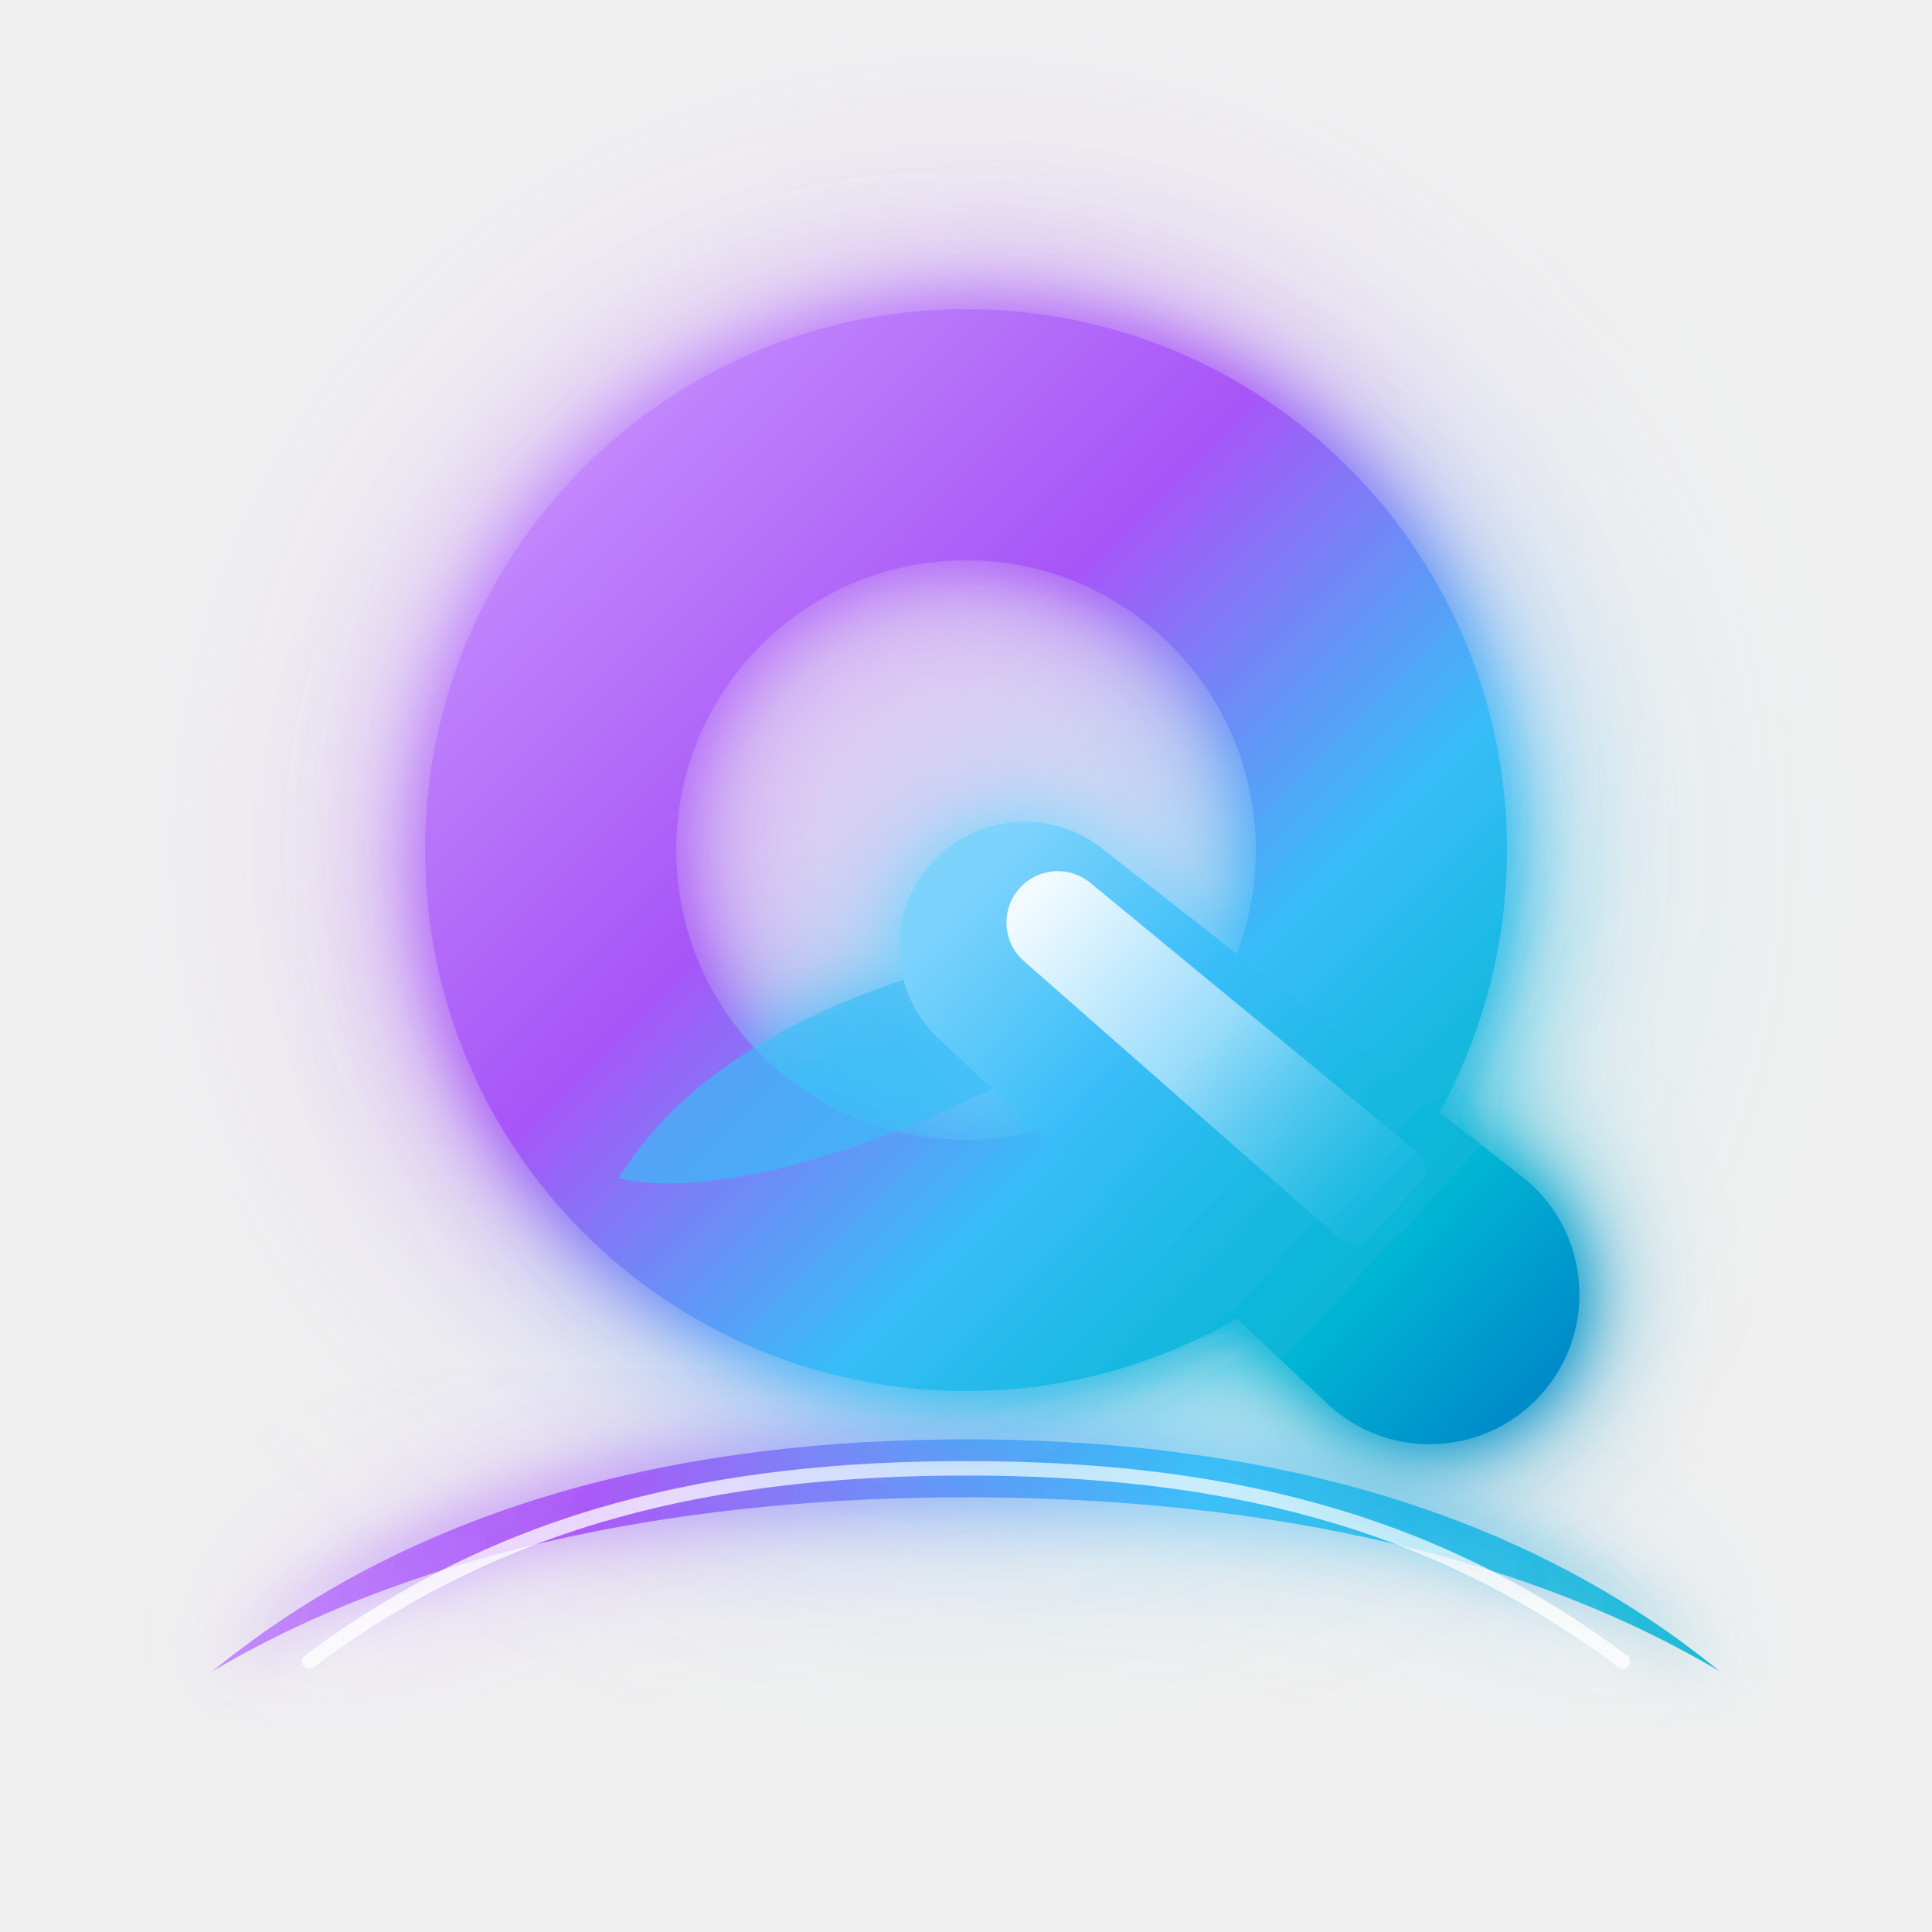
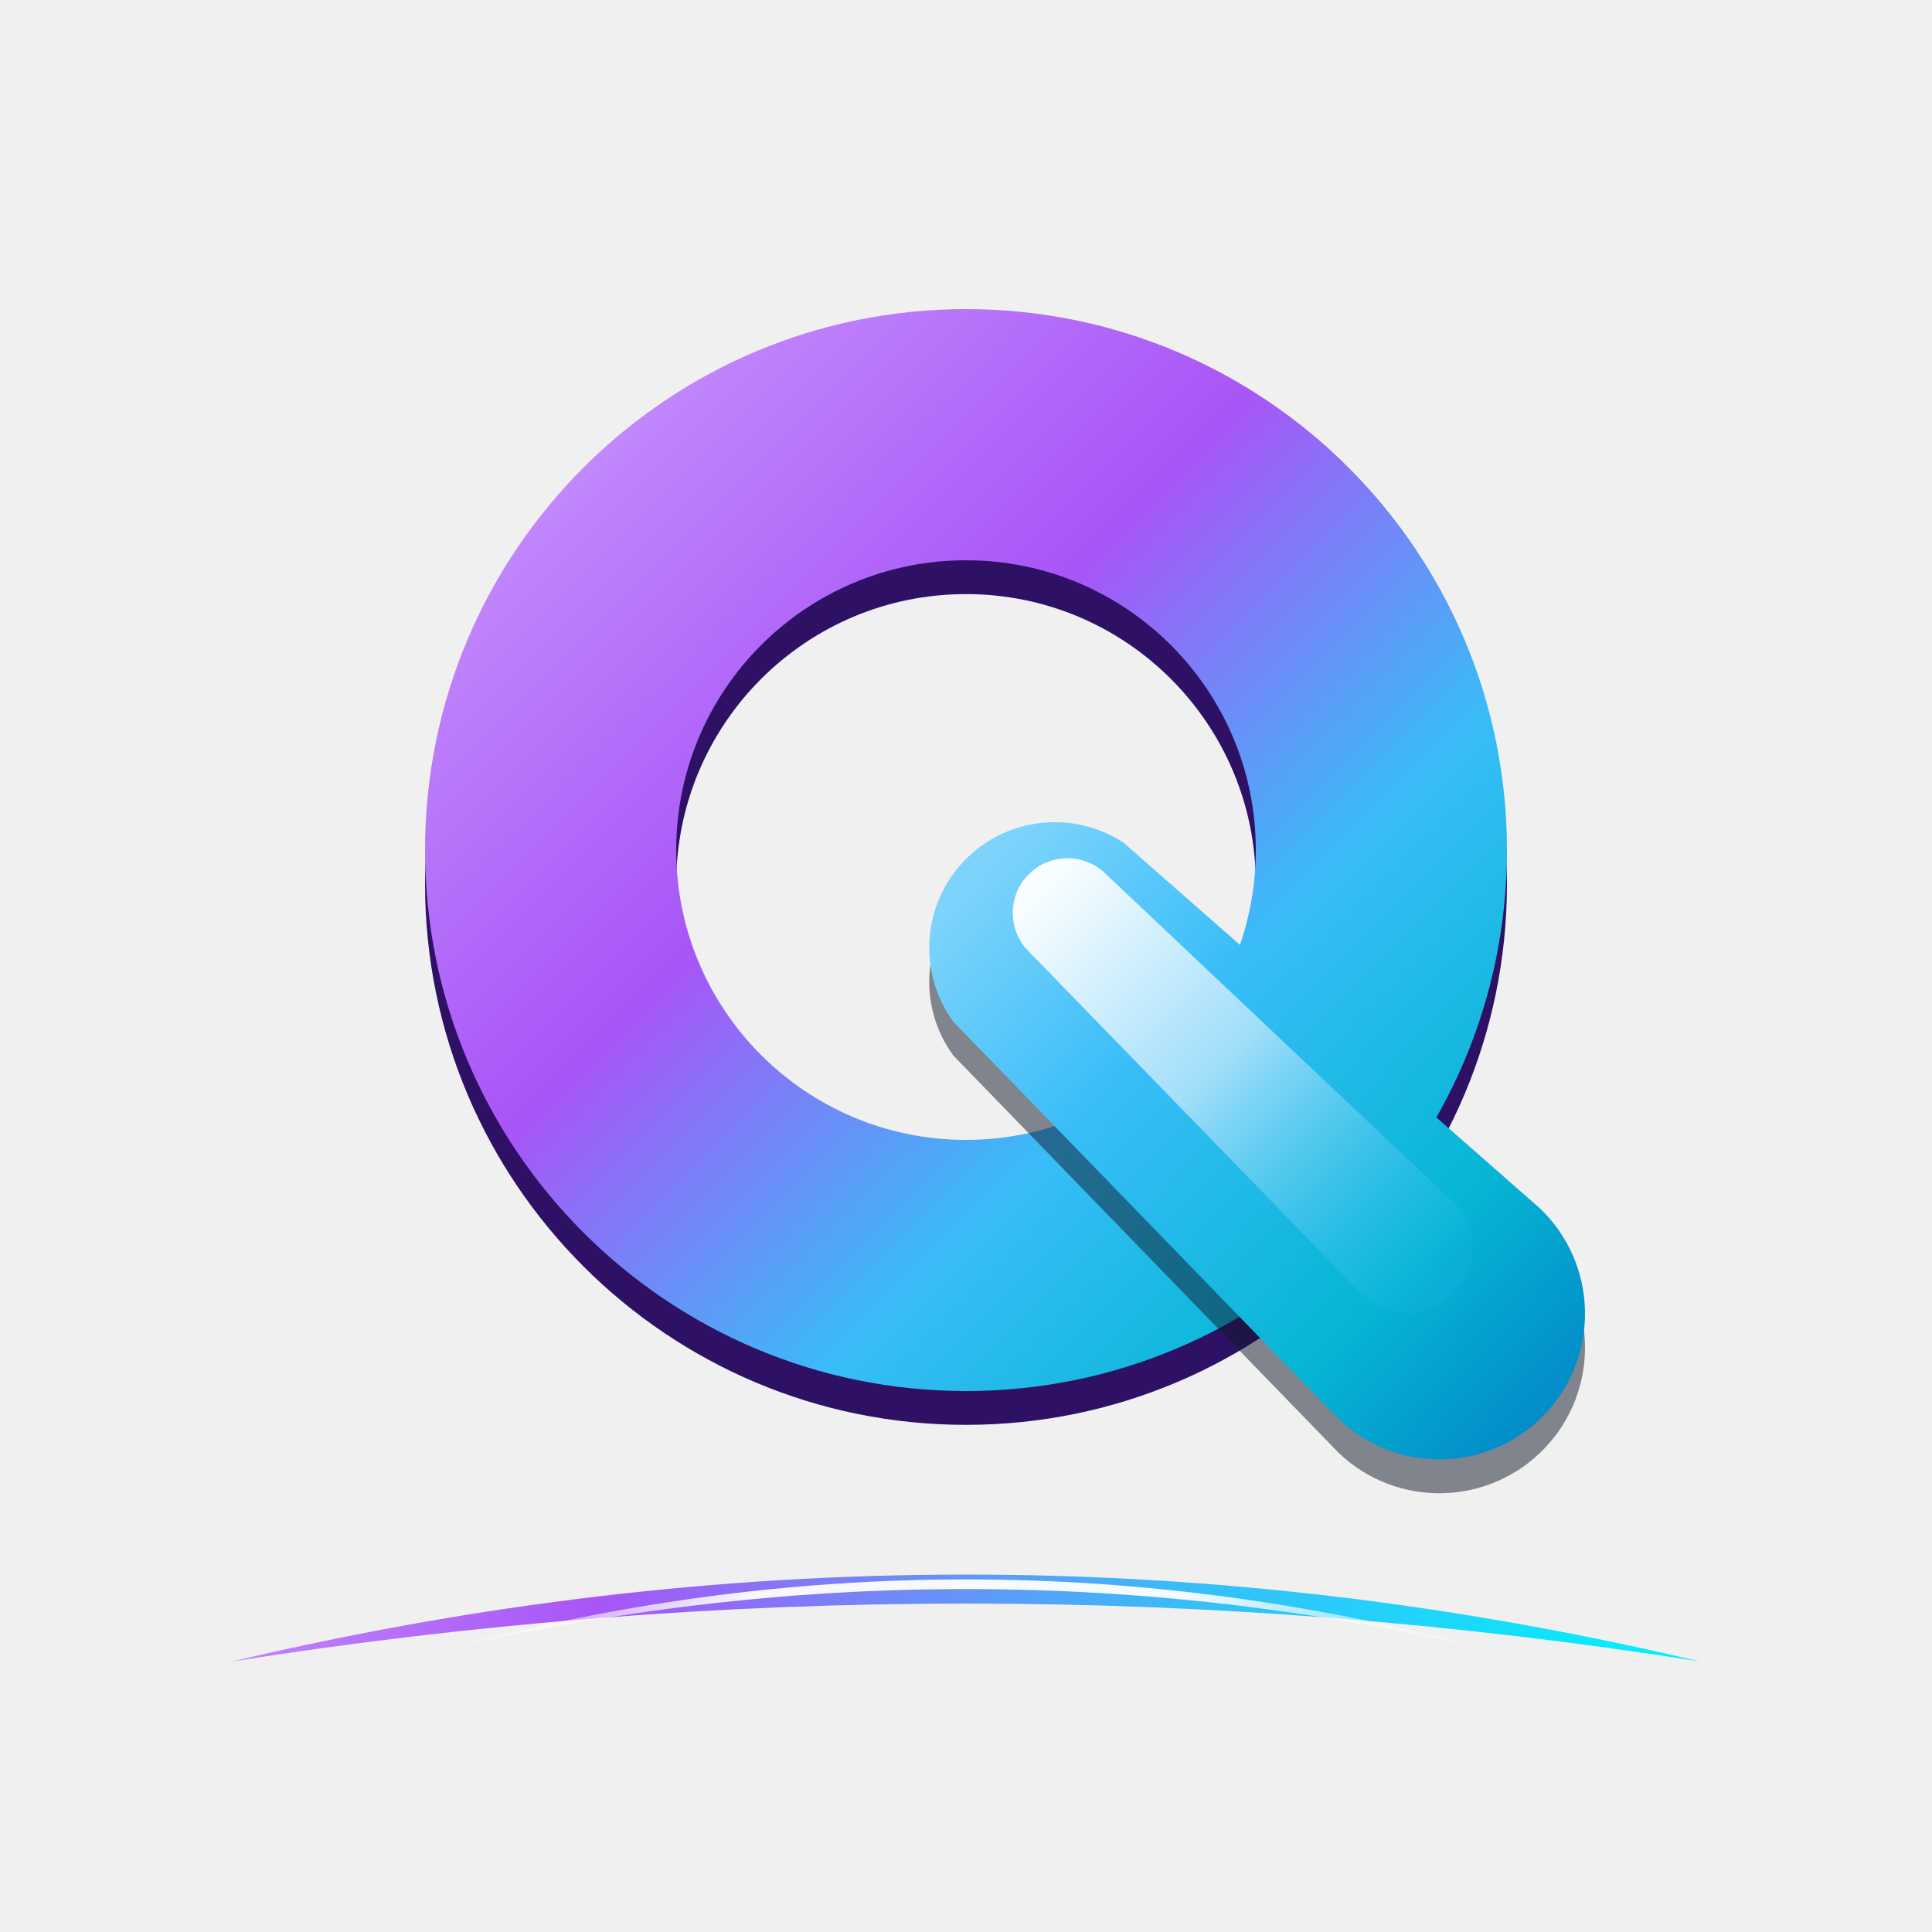
<svg xmlns="http://www.w3.org/2000/svg" viewBox="0 0 200 200" width="200" height="200" fill="none">
  <defs>
    <linearGradient id="sqRingGrad" x1="44" y1="32" x2="156" y2="144" gradientUnits="userSpaceOnUse">
      <stop offset="0%" stop-color="#d8b4fe" />
      <stop offset="16%" stop-color="#c084fc" />
      <stop offset="42%" stop-color="#a855f7" />
      <stop offset="68%" stop-color="#38bdf8" />
      <stop offset="88%" stop-color="#06b6d4" />
      <stop offset="100%" stop-color="#00f2fe" />
    </linearGradient>
-     <linearGradient id="sqTailGrad" x1="100" y1="92" x2="160" y2="148" gradientUnits="userSpaceOnUse">
+     <linearGradient id="sqTailGrad" x1="100" y1="92" x2="162" y2="150" gradientUnits="userSpaceOnUse">
      <stop offset="0%" stop-color="#7dd3fc" />
      <stop offset="30%" stop-color="#38bdf8" />
      <stop offset="70%" stop-color="#06b6d4" />
      <stop offset="100%" stop-color="#0284c7" />
    </linearGradient>
-     <linearGradient id="sqTailHl" x1="108" y1="92" x2="146" y2="126" gradientUnits="userSpaceOnUse">
-       <stop offset="0%" stop-color="#ffffff" stop-opacity="0.9" />
-       <stop offset="45%" stop-color="#e0f2fe" stop-opacity="0.6" />
+     <linearGradient id="sqTailHl" x1="108" y1="92" x2="148" y2="132" gradientUnits="userSpaceOnUse">
+       <stop offset="0%" stop-color="#ffffff" stop-opacity="0.95" />
+       <stop offset="45%" stop-color="#e0f2fe" stop-opacity="0.65" />
      <stop offset="100%" stop-color="#38bdf8" stop-opacity="0.1" />
    </linearGradient>
-     <linearGradient id="sqArchGrad" x1="22" y1="162" x2="178" y2="162" gradientUnits="userSpaceOnUse">
-       <stop offset="0%" stop-color="#c084fc" stop-opacity="0.95" />
+     <linearGradient id="sqArchGrad" x1="24" y1="162" x2="176" y2="162" gradientUnits="userSpaceOnUse">
+       <stop offset="0%" stop-color="#c084fc" />
      <stop offset="25%" stop-color="#a855f7" />
      <stop offset="65%" stop-color="#38bdf8" />
-       <stop offset="100%" stop-color="#06b6d4" stop-opacity="0.95" />
+       <stop offset="100%" stop-color="#00f2fe" />
    </linearGradient>
-     <filter id="sqGlow" x="-30%" y="-30%" width="160%" height="160%">
-       <feGaussianBlur stdDeviation="3" result="glow1" />
-       <feGaussianBlur stdDeviation="6.5" result="glow2" />
-       <feMerge>
-         <feMergeNode in="glow2" />
-         <feMergeNode in="glow1" />
-         <feMergeNode in="SourceGraphic" />
-       </feMerge>
-     </filter>
-     <filter id="sqBloom" x="-50%" y="-50%" width="200%" height="200%">
-       <feGaussianBlur stdDeviation="15" result="bloom" />
-     </filter>
+     <linearGradient id="sqArchCoreGrad" x1="45" y1="162" x2="155" y2="162" gradientUnits="userSpaceOnUse">
+       <stop offset="0%" stop-color="#ffffff" stop-opacity="0.2" />
+       <stop offset="30%" stop-color="#ffffff" stop-opacity="0.95" />
+       <stop offset="70%" stop-color="#ffffff" stop-opacity="0.95" />
+       <stop offset="100%" stop-color="#ffffff" stop-opacity="0.2" />
+     </linearGradient>
  </defs>
-   <circle cx="100" cy="88" r="62" fill="url(#sqRingGrad)" opacity="0.25" filter="url(#sqBloom)" />
-   <g filter="url(#sqGlow)">
-     <path d="M 22 173 C 44 155, 72 149, 100 149 C 128 149, 156 155, 178 173 C 156 160, 128 155, 100 155 C 72 155, 44 160, 22 173 Z" fill="url(#sqArchGrad)" opacity="0.95" />
-     <path d="M 32 172 C 52 157, 74 152, 100 152 C 126 152, 148 157, 168 172" stroke="#ffffff" stroke-width="1.5" stroke-linecap="round" opacity="0.75" />
+   <g id="sq-arch">
+     <path d="M 24 172 Q 100 154 176 172 Q 100 160 24 172 Z" fill="url(#sqArchGrad)" />
+     <path d="M 45 171 Q 100 156 155 171 Q 100 158 45 171 Z" fill="url(#sqArchCoreGrad)" />
  </g>
-   <g filter="url(#sqGlow)">
+   <g id="sq-Q">
+     <path fill-rule="evenodd" clip-rule="evenodd" d="M 100 32 C 69.07 32 44 57.07 44 88 C 44 118.93 69.07 144 100 144 C 130.93 144 156 118.93 156 88 C 156 57.07 130.93 32 100 32 Z M 100 58 C 116.57 58 130 71.43 130 88 C 130 104.57 116.57 118 100 118 C 83.43 118 70 104.57 70 88 C 70 71.43 83.43 58 100 58 Z" transform="translate(0, 3.5)" fill="#2e1065" />
    <path fill-rule="evenodd" clip-rule="evenodd" d="M 100 32 C 69.07 32 44 57.07 44 88 C 44 118.93 69.07 144 100 144 C 130.93 144 156 118.93 156 88 C 156 57.07 130.93 32 100 32 Z M 100 58 C 116.57 58 130 71.43 130 88 C 130 104.57 116.57 118 100 118 C 83.43 118 70 104.57 70 88 C 70 71.43 83.43 58 100 58 Z" fill="url(#sqRingGrad)" />
-     <path d="M 106 98 C 88 102, 72 109, 64 122 C 73 124, 89 120, 106 111 Z" fill="#38bdf8" opacity="0.65" />
-     <path d="M 114.46 88.13 A 13 13 0 0 0 97.54 107.87 L 137.91 145.77 A 15.5 15.5 0 0 0 158.09 122.23 Z" fill="url(#sqTailGrad)" />
-     <path d="M 113.0 91.5 A 5 5 0 0 0 106.0 99.5 L 139.0 128.5 A 6.5 6.5 0 0 0 147.0 119.5 Z" fill="url(#sqTailHl)" />
+     <path d="M 116.32 87.24 A 13 13 0 0 0 98.68 105.76 L 138.61 146.93 A 15 15 0 0 0 159.39 125.07 Z" transform="translate(0, 3.5)" fill="#0f172a" opacity="0.5" />
+     <path d="M 116.32 87.24 A 13 13 0 0 0 98.68 105.76 L 138.61 146.93 A 15 15 0 0 0 159.39 125.07 Z" fill="url(#sqTailGrad)" />
+     <path d="M 114.5 90.5 A 5 5 0 0 0 106.5 98.5 L 141.0 134.0 A 6 6 0 0 0 150.5 124.5 Z" fill="url(#sqTailHl)" />
  </g>
</svg>
